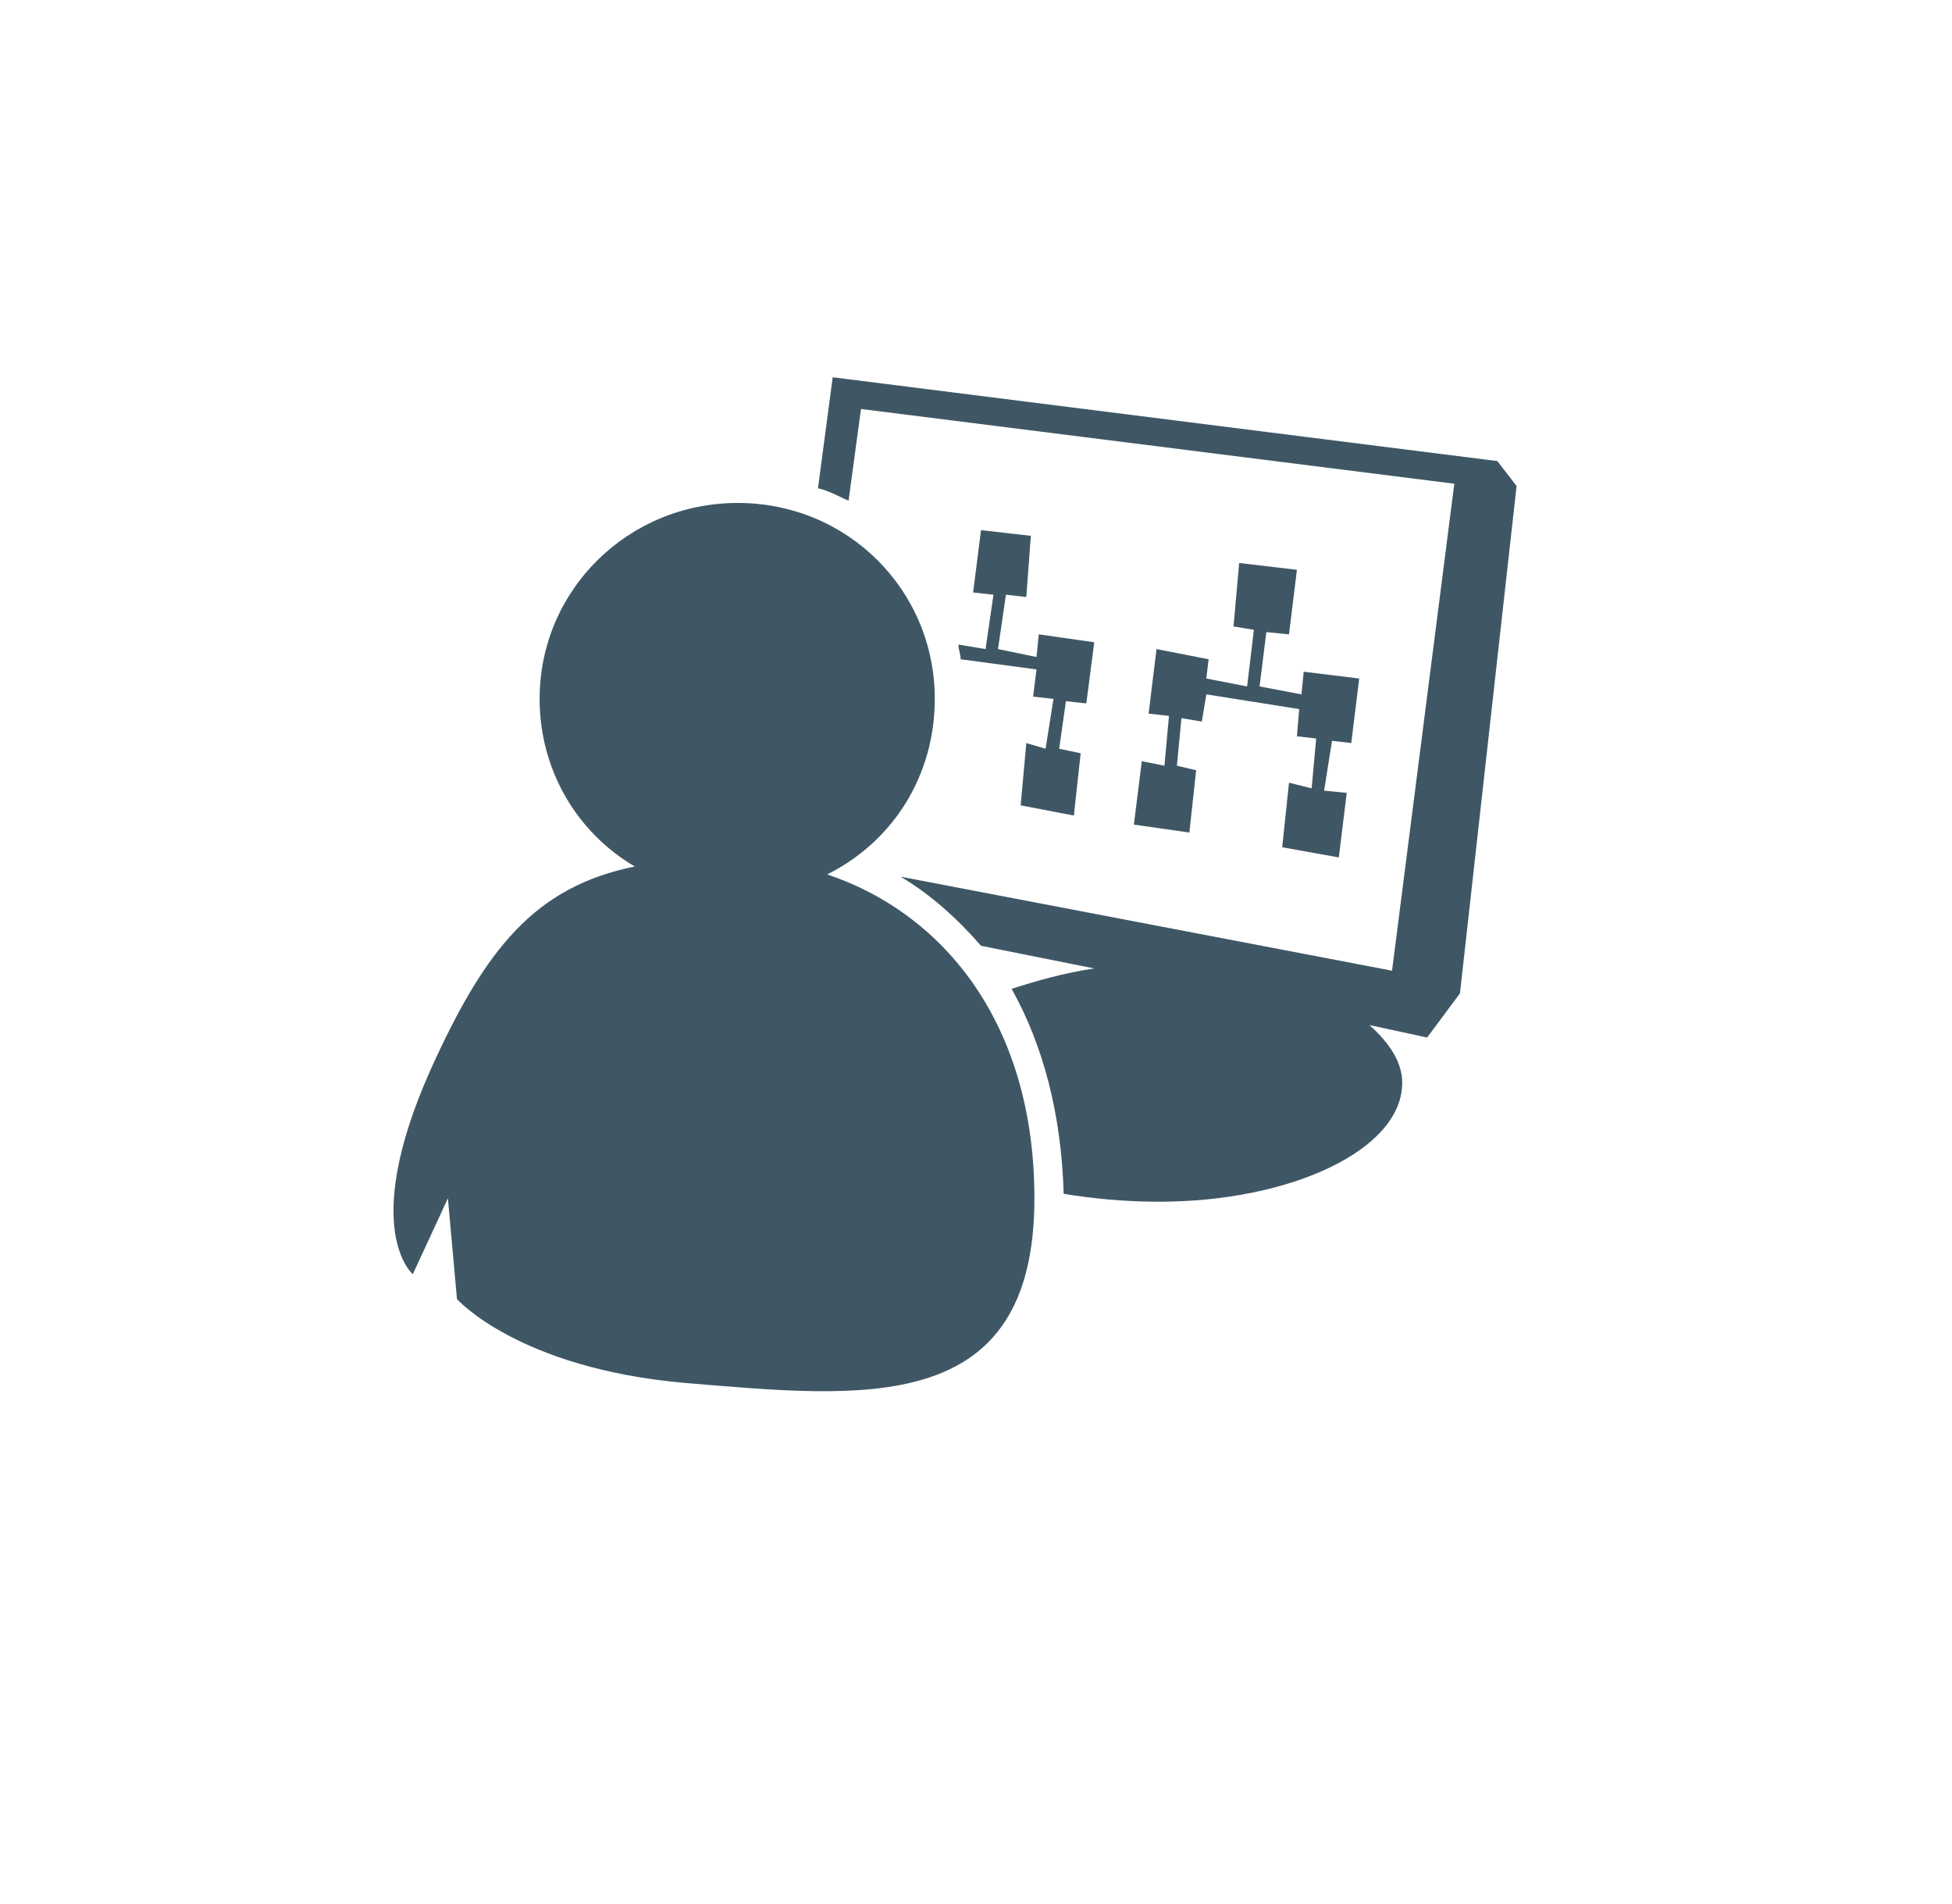
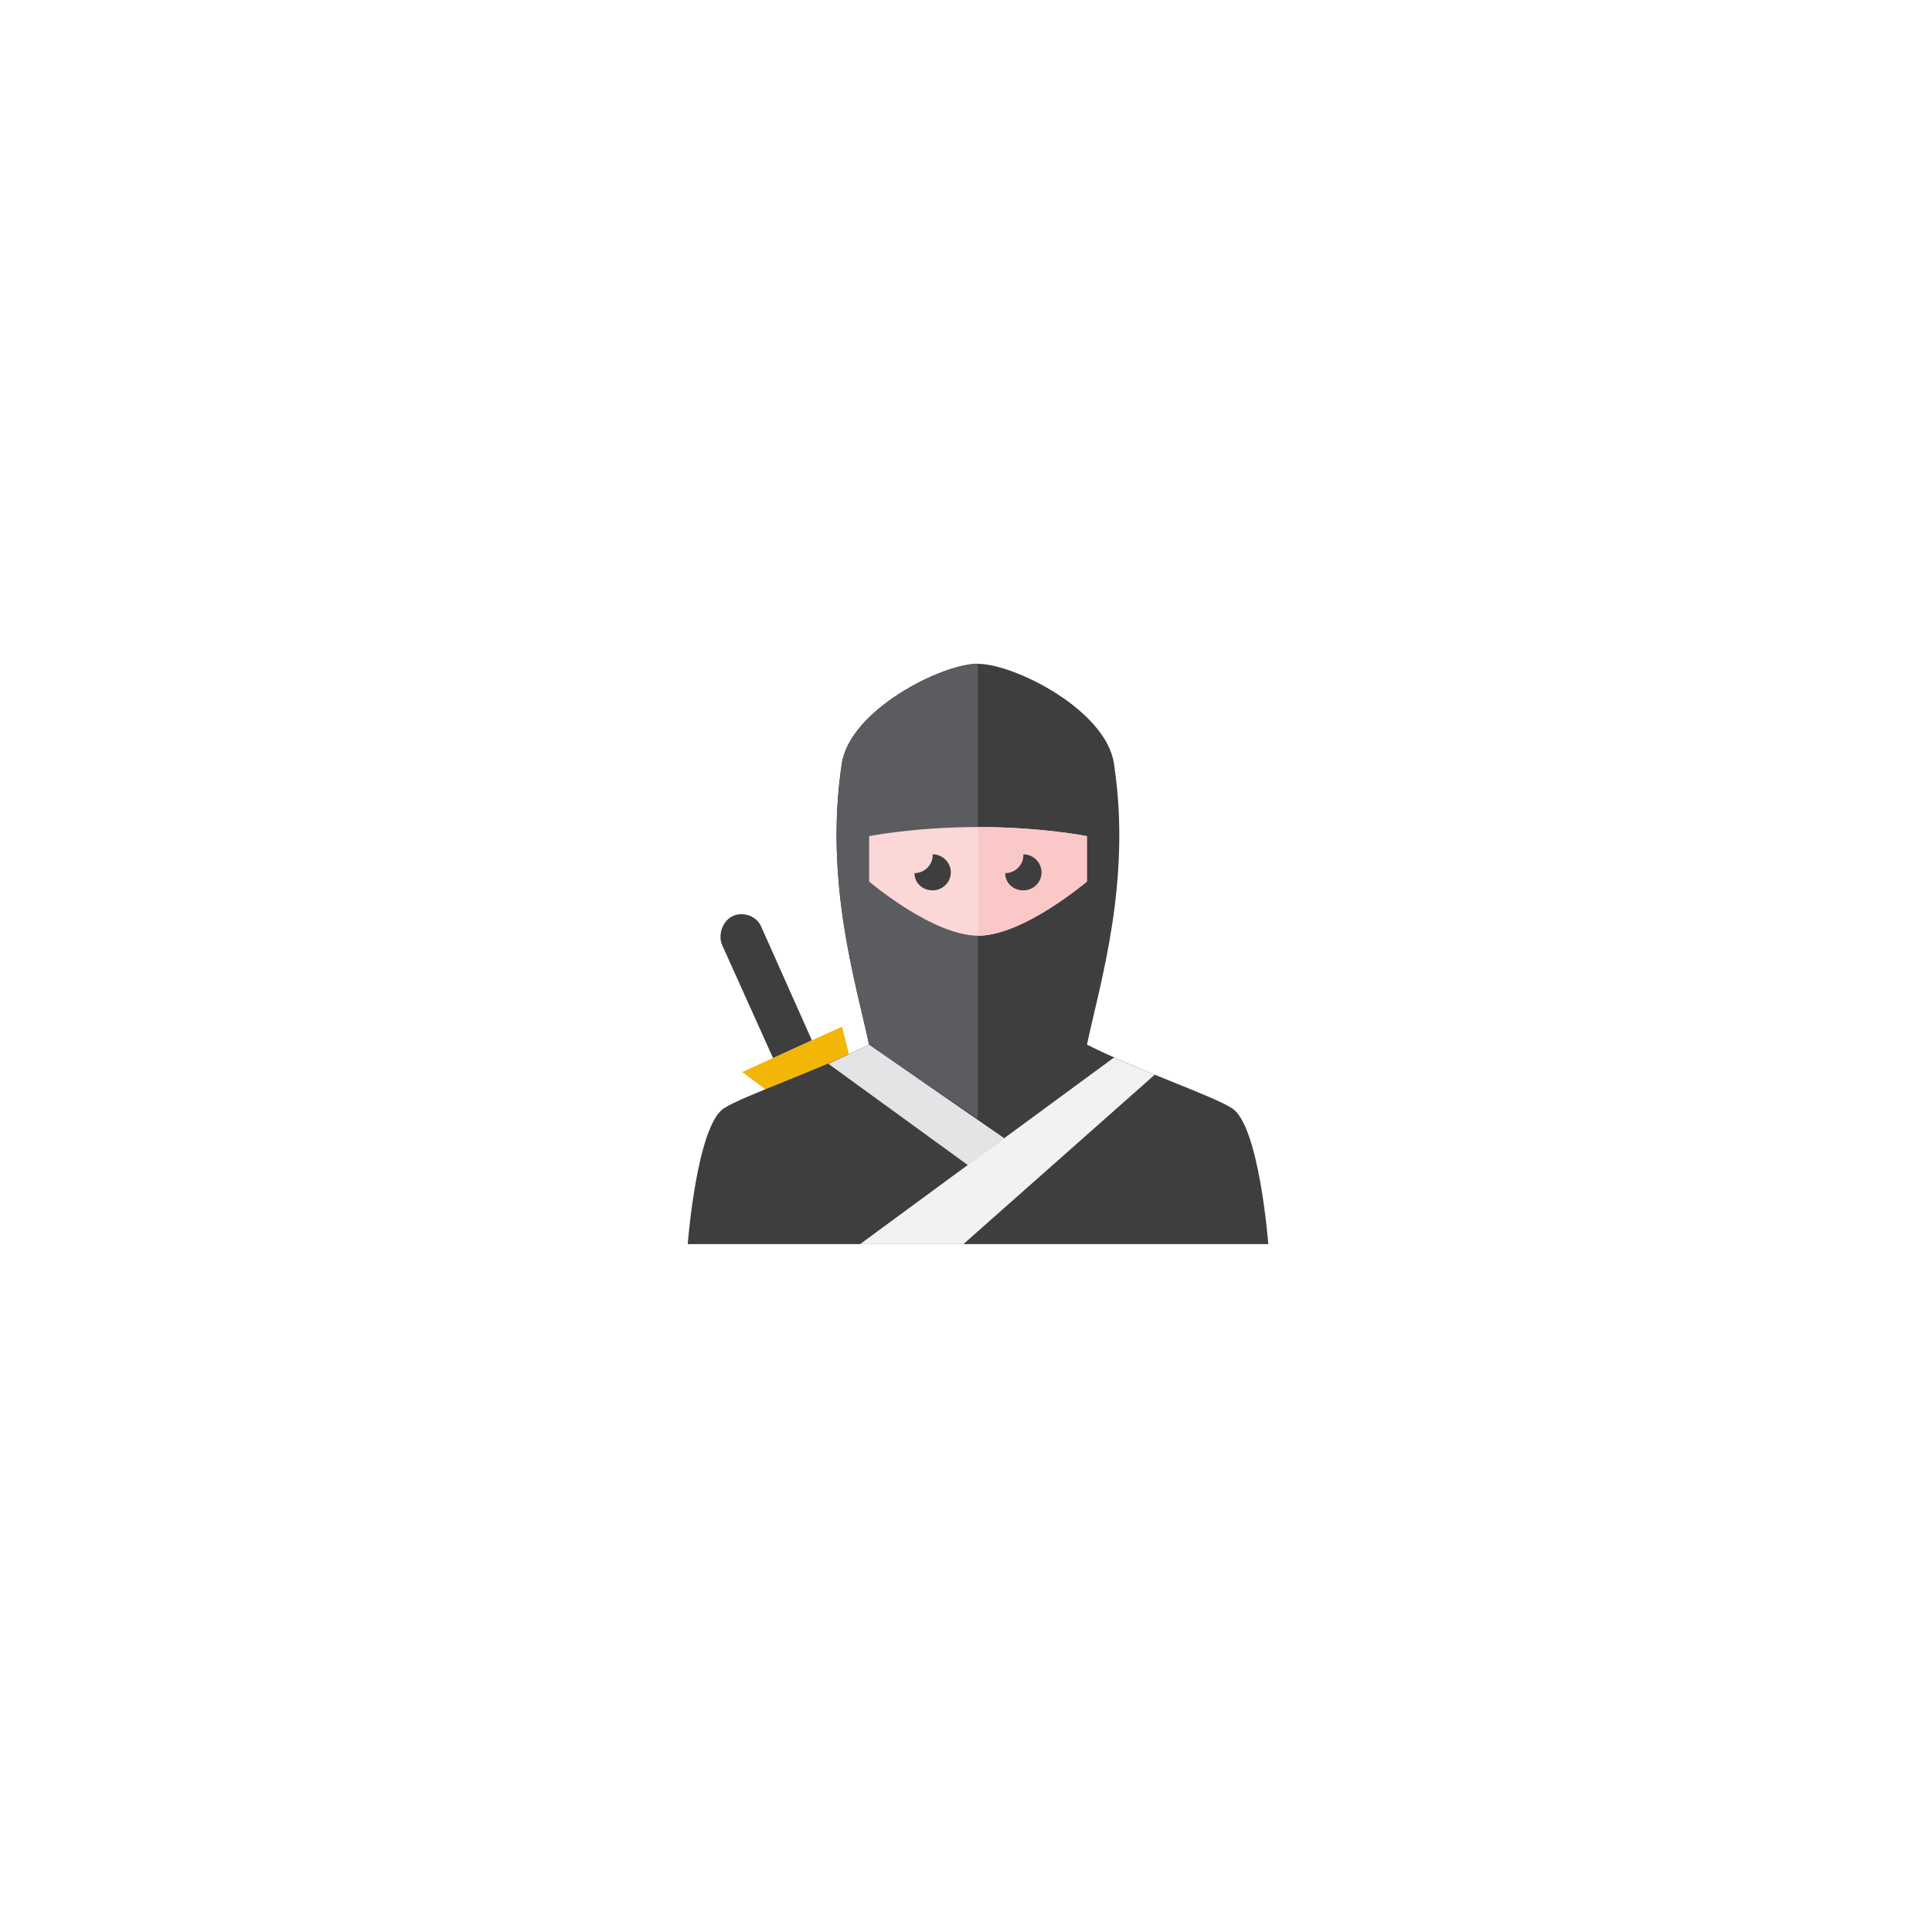
- <svg xmlns="http://www.w3.org/2000/svg" xmlns:ns1="http://schemas.microsoft.com/visio/2003/SVGExtensions/" width="0.239in" height="0.233in" viewBox="0 0 17.24 16.765" xml:space="preserve" color-interpolation-filters="sRGB" class="st2">
+ <svg xmlns="http://www.w3.org/2000/svg" xmlns:ns1="http://schemas.microsoft.com/visio/2003/SVGExtensions/" width="0.857in" height="0.857in" viewBox="0 0 61.695 61.695" xml:space="preserve" color-interpolation-filters="sRGB" class="st8">
  <ns1:documentProperties ns1:langID="3082" />
  <style type="text/css">
	
- 		.st1 {fill:#3f5765;stroke:none;stroke-linecap:round;stroke-linejoin:round;stroke-width:0.75}
- 		.st2 {fill:none;fill-rule:evenodd;font-size:12px;overflow:visible;stroke-linecap:square;stroke-miterlimit:3}
+ 		.st1 {fill:#3e3e3f;stroke:none;stroke-linecap:butt;stroke-width:5.564}
+ 		.st2 {fill:#f3b607;stroke:none;stroke-linecap:butt;stroke-width:5.564}
+ 		.st3 {fill:#5b5c5f;stroke:none;stroke-linecap:butt;stroke-width:5.564}
+ 		.st4 {fill:#fbd7d7;stroke:none;stroke-linecap:butt;stroke-width:5.564}
+ 		.st5 {fill:#fbc8c8;stroke:none;stroke-linecap:butt;stroke-width:5.564}
+ 		.st6 {fill:#e2e4e5;stroke:none;stroke-linecap:butt;stroke-width:5.564}
+ 		.st7 {fill:#f1f2f2;stroke:none;stroke-linecap:butt;stroke-width:5.564}
+ 		.st8 {fill:none;fill-rule:evenodd;font-size:12px;overflow:visible;stroke-linecap:square;stroke-miterlimit:3}
	
	</style>
  <g ns1:mID="0" ns1:index="1" ns1:groupContext="foregroundPage">
-     <ns1:pageProperties ns1:drawingScale="1" ns1:pageScale="1" ns1:drawingUnits="19" ns1:shadowOffsetX="9" ns1:shadowOffsetY="-9" />
-     <g id="group47-1" transform="translate(2.4422,-4.21875)" ns1:mID="47" ns1:groupContext="group">
- 			</g>
-     <g id="group51-2" transform="translate(3.47596,-4.5)" ns1:mID="51" ns1:groupContext="group">
-       <g id="shape52-3" ns1:mID="52" ns1:groupContext="shape">
-         <path d="M3.83 12.2 C4.41 11.91 4.78 11.33 4.78 10.65 C4.78 9.69 4.01 8.92 3.04 8.92 C2.07 8.92 1.29 9.69 1.29 10.65         C1.29 11.28 1.62 11.83 2.13 12.13 C1.25 12.31 0.81 12.85 0.32 13.94 C-0.3 15.34 0.17 15.73 0.17 15.73         C0.48 15.06 0.48 15.06 0.48 15.06 C0.56 15.95 0.56 15.95 0.56 15.95 C0.56 15.95 1.1 16.56 2.57 16.69         C4.14 16.82 5.66 17 5.66 15.06 C5.66 13.53 4.87 12.55 3.83 12.2 Z" class="st1" />
+     <ns1:pageProperties ns1:drawingScale="1" ns1:pageScale="1" ns1:drawingUnits="19" ns1:shadowOffsetX="8.99998" ns1:shadowOffsetY="-8.99998" />
+     <g id="group5-1" transform="translate(21.9611,-21.9611)" ns1:mID="5" ns1:groupContext="group">
+       <g id="shape6-2" ns1:mID="6" ns1:groupContext="shape" transform="translate(0.955911,-5.93823)">
+         <path d="M3.01 61.12 L1.39 57.49 C1.25 57.15 0.81 57 0.49 57.15 C0.17 57.29 0 57.73 0.14 58.07 L1.77 61.69 L3.01         61.12 Z" class="st1" />
      </g>
-       <g id="shape53-5" ns1:mID="53" ns1:groupContext="shape" transform="translate(3.74843,-1.67976)">
-         <path d="M6 10.23 C0.13 9.49 0.13 9.49 0.13 9.49 C-0 10.47 0 10.47 0 10.47 C0.09 10.49 0.18 10.54 0.27 10.58 C0.38         9.77 0.38 9.77 0.38 9.77 C5.62 10.43 5.62 10.43 5.62 10.43 C5.07 14.73 5.07 14.73 5.07 14.73 C0.73 13.9         0.73 13.9 0.73 13.9 C1 14.06 1.24 14.28 1.44 14.51 C2.44 14.71 2.44 14.71 2.44 14.71 C2.17 14.75 1.93         14.82 1.71 14.89 C1.99 15.39 2.15 16 2.17 16.7 C2.41 16.74 2.7 16.77 3.01 16.77 C4.18 16.77 5.16 16.31         5.16 15.72 C5.16 15.54 5.05 15.37 4.87 15.21 C5.38 15.32 5.38 15.32 5.38 15.32 C5.67 14.93 5.67 14.93         5.67 14.93 C6.17 10.45 6.17 10.45 6.17 10.45 L6 10.23 ZM1.24 11.85 C1.24 11.89 1.26 11.94 1.26 11.98         C1.93 12.07 1.93 12.07 1.93 12.07 C1.9 12.31 1.9 12.31 1.9 12.31 C2.08 12.33 2.08 12.33 2.08 12.33 C2.01         12.77 2.01 12.77 2.01 12.77 C1.84 12.72 1.84 12.72 1.84 12.72 C1.79 13.27 1.79 13.27 1.79 13.27 C2.26         13.36 2.26 13.36 2.26 13.36 C2.32 12.81 2.32 12.81 2.32 12.81 C2.13 12.77 2.13 12.77 2.13 12.77 C2.19         12.35 2.19 12.35 2.19 12.35 C2.37 12.37 2.37 12.37 2.37 12.37 C2.44 11.83 2.44 11.83 2.44 11.83 C1.95         11.76 1.95 11.76 1.95 11.76 C1.93 11.96 1.93 11.96 1.93 11.96 C1.59 11.89 1.59 11.89 1.59 11.89 C1.66         11.41 1.66 11.41 1.66 11.41 C1.84 11.43 1.84 11.43 1.84 11.43 C1.88 10.89 1.88 10.89 1.88 10.89 C1.44         10.84 1.44 10.84 1.44 10.84 C1.37 11.39 1.37 11.39 1.37 11.39 C1.55 11.41 1.55 11.41 1.55 11.41 C1.48         11.89 1.48 11.89 1.48 11.89 L1.24 11.85 ZM2.86 12.88 C2.79 13.44 2.79 13.44 2.79 13.44 C3.28 13.51 3.28         13.51 3.28 13.51 C3.34 12.96 3.34 12.96 3.34 12.96 C3.17 12.92 3.17 12.92 3.17 12.92 C3.21 12.5 3.21         12.5 3.21 12.5 C3.39 12.53 3.39 12.53 3.39 12.53 C3.43 12.29 3.43 12.29 3.43 12.29 C4.25 12.42 4.25         12.42 4.25 12.42 C4.23 12.66 4.23 12.66 4.23 12.66 C4.4 12.68 4.4 12.68 4.4 12.68 C4.36 13.12 4.36 13.12         4.36 13.12 C4.16 13.07 4.16 13.07 4.16 13.07 C4.1 13.64 4.1 13.64 4.1 13.64 C4.6 13.73 4.6 13.73 4.6         13.73 C4.67 13.16 4.67 13.16 4.67 13.16 C4.47 13.14 4.47 13.14 4.47 13.14 C4.54 12.7 4.54 12.7 4.54         12.7 C4.71 12.72 4.71 12.72 4.71 12.72 C4.78 12.15 4.78 12.15 4.78 12.15 C4.29 12.09 4.29 12.09 4.29         12.09 C4.27 12.29 4.27 12.29 4.27 12.29 C3.9 12.22 3.9 12.22 3.9 12.22 C3.96 11.74 3.96 11.74 3.96 11.74         C4.16 11.76 4.16 11.76 4.16 11.76 C4.23 11.19 4.23 11.19 4.23 11.19 C3.72 11.13 3.72 11.13 3.72 11.13         C3.67 11.69 3.67 11.69 3.67 11.69 C3.85 11.72 3.85 11.72 3.85 11.72 C3.79 12.22 3.79 12.22 3.79 12.22         C3.43 12.15 3.43 12.15 3.43 12.15 C3.45 11.98 3.45 11.98 3.45 11.98 C2.99 11.89 2.99 11.89 2.99 11.89         C2.92 12.46 2.92 12.46 2.92 12.46 C3.1 12.48 3.1 12.48 3.1 12.48 C3.06 12.92 3.06 12.92 3.06 12.92 L2.86         12.88 Z" class="st1" />
+       <g id="shape7-4" ns1:mID="7" ns1:groupContext="shape" transform="translate(1.73802,-4.63472)">
+         <path d="M3.48 60.54 L3.19 59.38 L0 60.83 L1.16 61.69 L3.48 60.54 Z" class="st2" />
+       </g>
+       <g id="shape8-6" ns1:mID="8" ns1:groupContext="shape">
+         <path d="M17.38 57.35 C16.74 56.94 14.48 56.19 12.75 55.32 C13.15 53.41 14.19 50.11 13.61 46.34 C13.35 44.63 10.43         43.16 9.27 43.16 C8.11 43.16 5.19 44.63 4.92 46.34 C4.35 50.11 5.39 53.41 5.79 55.32 C4.06 56.19 1.8         56.94 1.16 57.35 C0.29 57.9 0 61.69 0 61.69 L18.54 61.69 C18.54 61.69 18.25 57.9 17.38 57.35 Z" class="st1" />
+       </g>
+       <g id="shape9-8" ns1:mID="9" ns1:groupContext="shape" transform="translate(4.34505,-3.99745)">
+         <path d="M4.92 61.69 L4.92 47.15 C3.77 47.15 0.84 48.63 0.58 50.34 C0 54.11 1.04 57.41 1.45 59.32 L4.92 61.69 Z" class="st3" />
+       </g>
+       <g id="shape10-10" ns1:mID="10" ns1:groupContext="shape" transform="translate(5.7934,-9.84878)">
+         <path d="M3.48 58.22 C1.45 58.22 0 58.51 0 58.51 L0 59.96 C0 59.96 2.03 61.69 3.48 61.69 C4.92 61.69 6.95 59.96 6.95         59.96 L6.95 58.51 C6.95 58.51 5.5 58.22 3.48 58.22 Z" class="st4" />
+       </g>
+       <g id="shape11-12" ns1:mID="11" ns1:groupContext="shape" transform="translate(9.26944,-9.84878)">
+         <path d="M3.48 59.96 L3.48 58.51 C3.48 58.51 2.03 58.22 0 58.22 L0 61.69 C1.45 61.69 3.48 59.96 3.48 59.96 Z" class="st5" />
+       </g>
+       <g id="shape12-14" ns1:mID="12" ns1:groupContext="shape" transform="translate(7.24175,-11.2971)">
+         <path d="M1.16 61.12 C1.16 60.8 0.9 60.54 0.58 60.54 C0.58 60.54 0.58 60.54 0.58 60.57 C0.58 60.88 0.32 61.14 0 61.14         C0 61.46 0.26 61.69 0.58 61.69 C0.9 61.69 1.16 61.43 1.16 61.12 Z" class="st1" />
+       </g>
+       <g id="shape13-16" ns1:mID="13" ns1:groupContext="shape" transform="translate(10.1384,-11.2971)">
+         <path d="M1.16 61.12 C1.16 60.8 0.9 60.54 0.58 60.54 C0.58 60.54 0.58 60.54 0.58 60.57 C0.58 60.88 0.32 61.14 0 61.14         C0 61.46 0.26 61.69 0.58 61.69 C0.9 61.69 1.16 61.43 1.16 61.12 Z" class="st1" />
+       </g>
+       <g id="shape14-18" ns1:mID="14" ns1:groupContext="shape" transform="translate(4.48988,-2.52013)">
+         <path d="M5.62 60.83 L1.3 57.84 C0.9 58.05 0.43 58.25 0 58.45 L4.46 61.69 L5.62 60.83 Z" class="st6" />
+       </g>
+       <g id="shape15-20" ns1:mID="15" ns1:groupContext="shape" transform="translate(5.50373,0)">
+         <path d="M3.3 61.69 L9.41 56.28 C8.98 56.1 8.55 55.93 8.11 55.73 L0 61.69 L3.3 61.69 Z" class="st7" />
      </g>
    </g>
  </g>
</svg>
